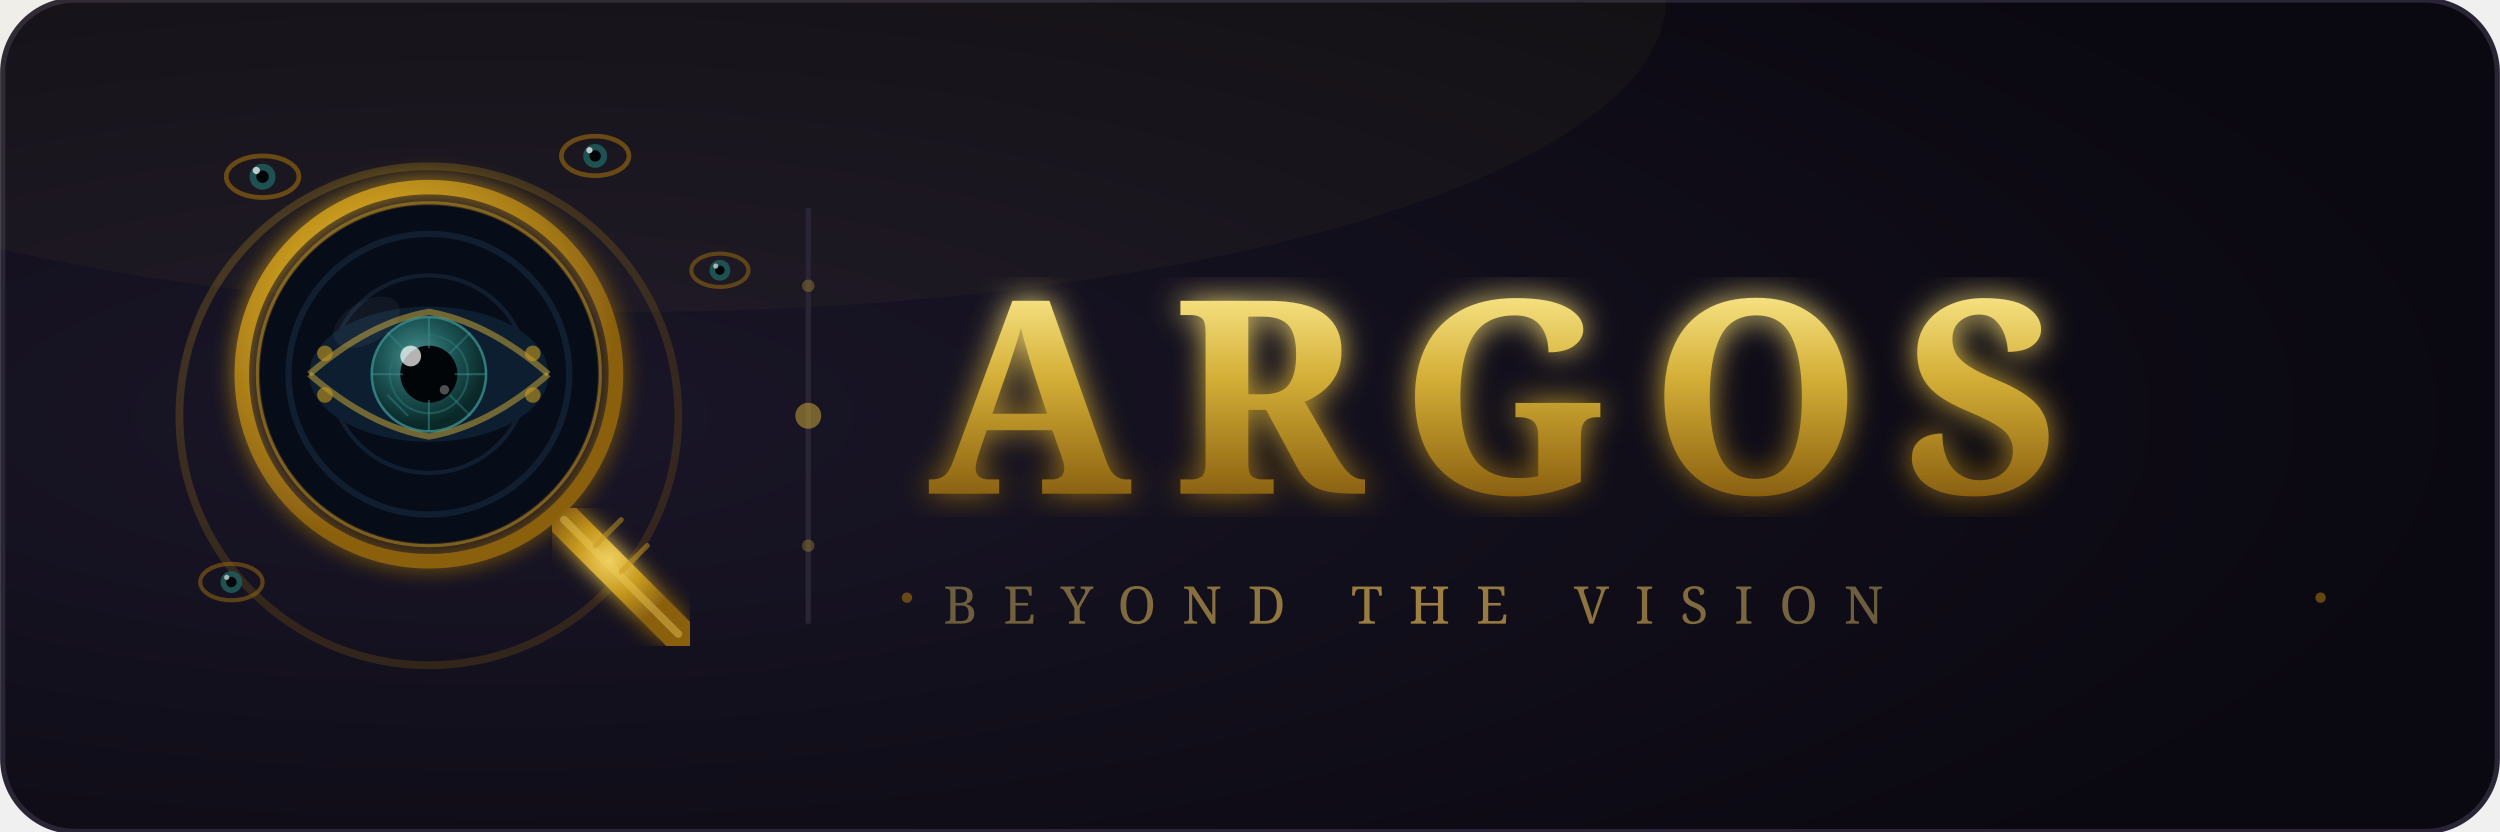
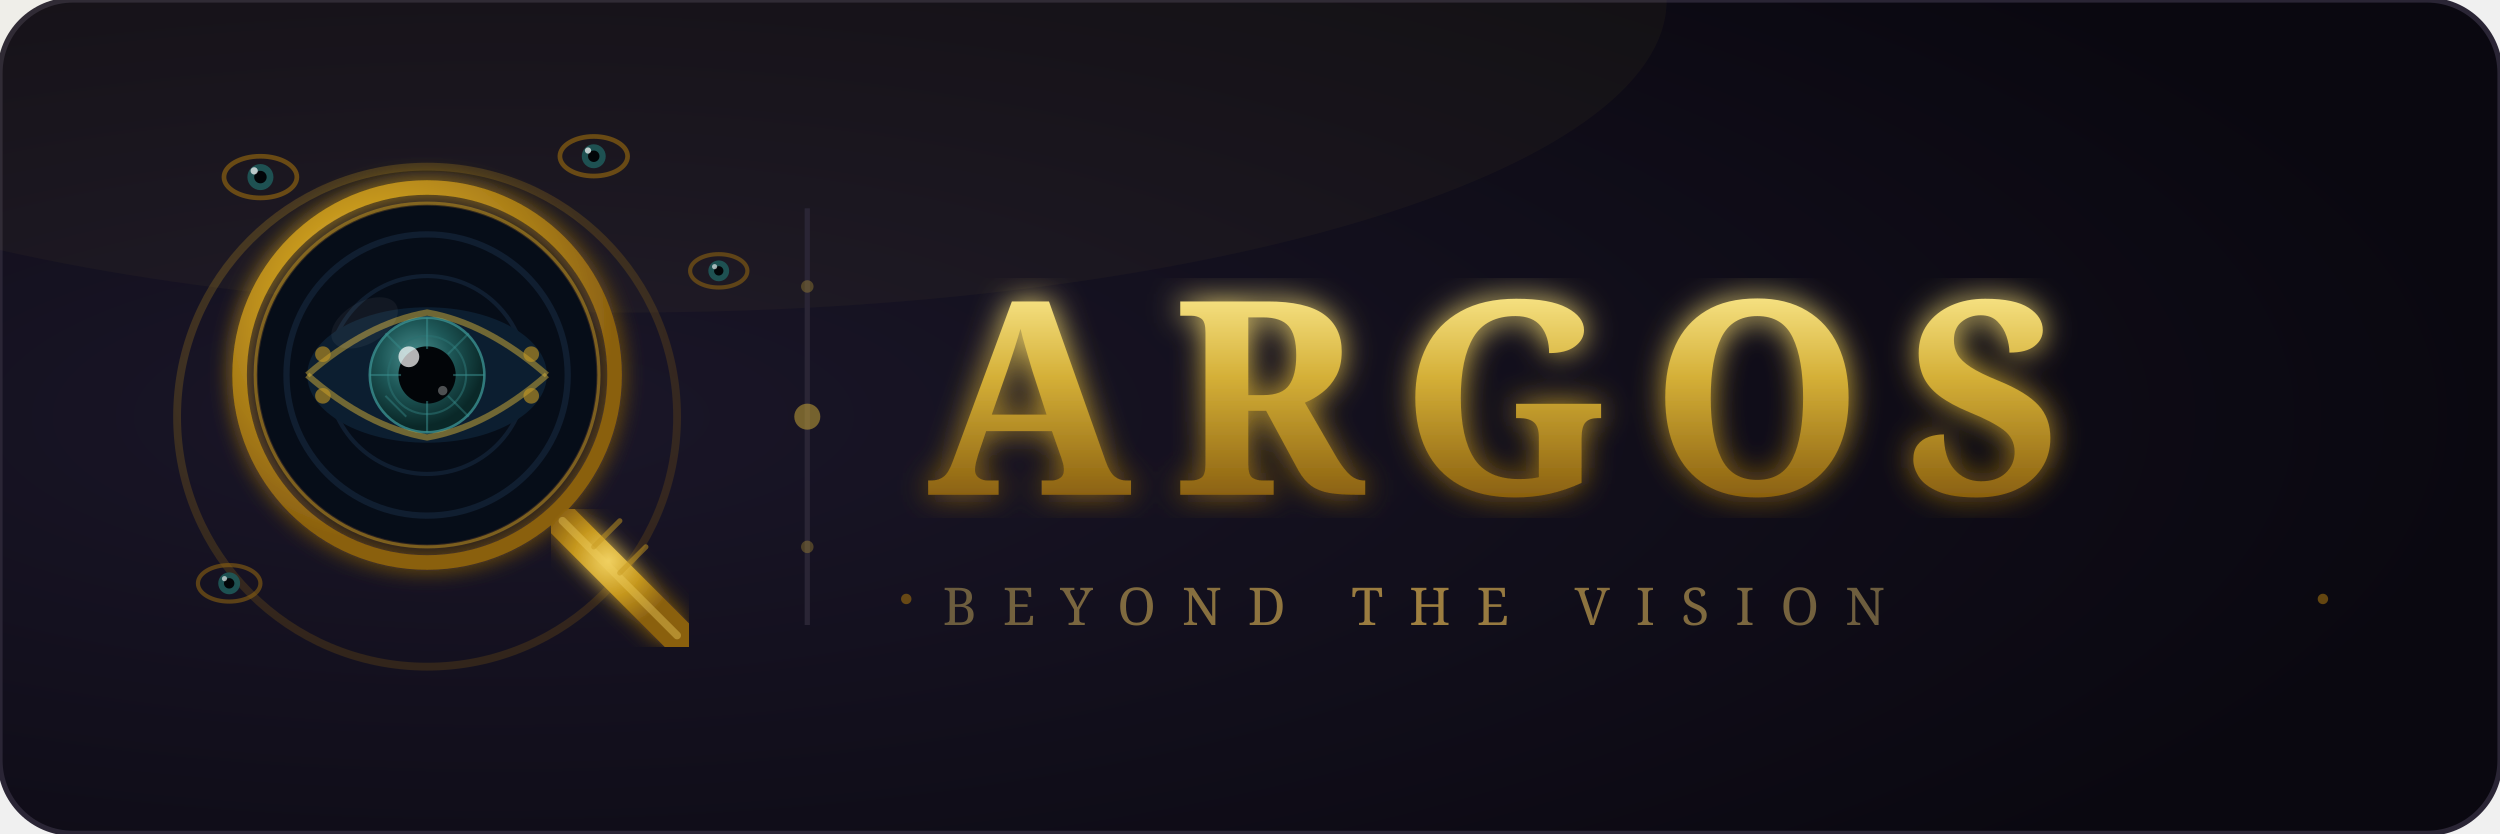
- <svg xmlns="http://www.w3.org/2000/svg" id="full-svg" viewBox="0 0 480 160" width="460" height="153">
+ <svg xmlns="http://www.w3.org/2000/svg" id="full-svg" viewBox="0 0 480 160">
  <defs>
    <radialGradient id="bg2" cx="20%" cy="50%" r="80%">
      <stop offset="0%" stop-color="#1a1628" />
      <stop offset="100%" stop-color="#0a0810" />
    </radialGradient>
    <radialGradient id="gold2" cx="40%" cy="35%" r="60%">
      <stop offset="0%" stop-color="#f0d060" />
      <stop offset="50%" stop-color="#c89a20" />
      <stop offset="100%" stop-color="#8a6010" />
    </radialGradient>
    <radialGradient id="iris2" cx="40%" cy="35%" r="60%">
      <stop offset="0%" stop-color="#4a9090" />
      <stop offset="50%" stop-color="#1e5858" />
      <stop offset="100%" stop-color="#0a2828" />
    </radialGradient>
    <filter id="glow2">
      <feGaussianBlur stdDeviation="2" result="blur" />
      <feMerge>
        <feMergeNode in="blur" />
        <feMergeNode in="SourceGraphic" />
      </feMerge>
    </filter>
    <filter id="text-glow">
      <feGaussianBlur stdDeviation="3" result="blur" />
      <feMerge>
        <feMergeNode in="blur" />
        <feMergeNode in="SourceGraphic" />
      </feMerge>
    </filter>
    <linearGradient id="title-grad" x1="0%" y1="0%" x2="0%" y2="100%">
      <stop offset="0%" stop-color="#f5e080" />
      <stop offset="40%" stop-color="#d4af37" />
      <stop offset="100%" stop-color="#8a6010" />
    </linearGradient>
    <linearGradient id="subtitle-grad" x1="0%" y1="0%" x2="100%" y2="0%">
      <stop offset="0%" stop-color="#6b5c3e" />
      <stop offset="50%" stop-color="#a08040" />
      <stop offset="100%" stop-color="#6b5c3e" />
    </linearGradient>
  </defs>
  <rect width="480" height="160" rx="14" fill="url(#bg2)" />
  <rect width="480" height="160" rx="14" fill="none" stroke="#2a2535" stroke-width="1" />
  <rect width="480" height="160" rx="14" fill="url(#bg2)" opacity="0" />
  <ellipse cx="120" cy="0" rx="200" ry="60" fill="#d4af37" opacity="0.04" />
  <circle cx="82" cy="80" r="48" fill="none" stroke="url(#gold2)" stroke-width="1.5" opacity="0.25" />
  <circle cx="82" cy="72" r="36" fill="none" stroke="url(#gold2)" stroke-width="2.8" filter="url(#glow2)" />
  <circle cx="82" cy="72" r="33" fill="none" stroke="#c89a20" stroke-width="0.6" opacity="0.5" />
  <circle cx="82" cy="72" r="32.5" fill="#060d18" />
  <circle cx="82" cy="72" r="27" fill="none" stroke="#101e30" stroke-width="1.2" />
  <circle cx="82" cy="72" r="19" fill="none" stroke="#101e30" stroke-width="0.8" />
  <ellipse cx="82" cy="72" rx="23" ry="13" fill="#0c1e30" />
  <circle cx="82" cy="72" r="11" fill="url(#iris2)" />
  <circle cx="82" cy="72" r="11" fill="none" stroke="#3a9090" stroke-width="0.5" opacity="0.8" />
  <circle cx="82" cy="72" r="7.5" fill="none" stroke="#2a7070" stroke-width="0.4" opacity="0.6" />
  <circle cx="82" cy="72" r="5.5" fill="#020508" />
  <line x1="82" y1="61" x2="82" y2="67" stroke="#3a9090" stroke-width="0.4" opacity="0.5" />
  <line x1="82" y1="77" x2="82" y2="83" stroke="#3a9090" stroke-width="0.4" opacity="0.5" />
  <line x1="71" y1="72" x2="77" y2="72" stroke="#3a9090" stroke-width="0.4" opacity="0.5" />
  <line x1="87" y1="72" x2="93" y2="72" stroke="#3a9090" stroke-width="0.4" opacity="0.5" />
  <line x1="74" y1="64" x2="78" y2="68" stroke="#3a9090" stroke-width="0.4" opacity="0.4" />
  <line x1="86" y1="76" x2="90" y2="80" stroke="#3a9090" stroke-width="0.4" opacity="0.4" />
  <line x1="90" y1="64" x2="86" y2="68" stroke="#3a9090" stroke-width="0.4" opacity="0.4" />
  <line x1="74" y1="76" x2="78" y2="80" stroke="#3a9090" stroke-width="0.4" opacity="0.4" />
  <circle cx="78.5" cy="68.5" r="2" fill="white" opacity="0.7" />
  <circle cx="85" cy="75" r="0.9" fill="white" opacity="0.3" />
  <path d="M 59 72 Q 70.5 62 82 60 Q 93.5 62 105 72" fill="none" stroke="#d4af37" stroke-width="1.2" opacity="0.5" />
  <path d="M 59 72 Q 70.5 82 82 84 Q 93.5 82 105 72" fill="none" stroke="#d4af37" stroke-width="1.2" opacity="0.5" />
  <circle cx="62" cy="68" r="1.5" fill="#c89a20" opacity="0.6" />
  <circle cx="62" cy="76" r="1.5" fill="#c89a20" opacity="0.6" />
  <circle cx="102" cy="68" r="1.5" fill="#c89a20" opacity="0.6" />
  <circle cx="102" cy="76" r="1.5" fill="#c89a20" opacity="0.6" />
  <ellipse cx="70" cy="62" rx="7" ry="4" fill="white" opacity="0.05" transform="rotate(-30 70 62)" />
  <line x1="108" y1="100" x2="130" y2="122" stroke="url(#gold2)" stroke-width="6.5" stroke-linecap="round" filter="url(#glow2)" />
  <line x1="108" y1="100" x2="130" y2="122" stroke="#f0d060" stroke-width="1.5" stroke-linecap="round" opacity="0.4" />
  <line x1="114" y1="105" x2="119" y2="100" stroke="#c89a20" stroke-width="1" stroke-linecap="round" opacity="0.5" />
  <line x1="119" y1="110" x2="124" y2="105" stroke="#c89a20" stroke-width="1" stroke-linecap="round" opacity="0.5" />
  <ellipse cx="50" cy="34" rx="7" ry="4" fill="none" stroke="#8a6010" stroke-width="0.9" opacity="0.7" />
  <circle cx="50" cy="34" r="2.5" fill="#1e5858" opacity="0.9" />
  <circle cx="50" cy="34" r="1.2" fill="#020508" />
  <circle cx="48.8" cy="32.8" r="0.7" fill="white" opacity="0.7" />
  <ellipse cx="114" cy="30" rx="6.5" ry="3.8" fill="none" stroke="#8a6010" stroke-width="0.9" opacity="0.7" />
  <circle cx="114" cy="30" r="2.3" fill="#1e5858" opacity="0.9" />
  <circle cx="114" cy="30" r="1.1" fill="#020508" />
  <circle cx="112.9" cy="28.9" r="0.6" fill="white" opacity="0.7" />
  <ellipse cx="44" cy="112" rx="6" ry="3.5" fill="none" stroke="#8a6010" stroke-width="0.8" opacity="0.6" />
  <circle cx="44" cy="112" r="2.1" fill="#1e5858" opacity="0.9" />
  <circle cx="44" cy="112" r="1" fill="#020508" />
  <circle cx="43.1" cy="111.1" r="0.5" fill="white" opacity="0.6" />
  <ellipse cx="138" cy="52" rx="5.5" ry="3.2" fill="none" stroke="#8a6010" stroke-width="0.8" opacity="0.6" />
  <circle cx="138" cy="52" r="2" fill="#1e5858" opacity="0.9" />
  <circle cx="138" cy="52" r="0.9" fill="#020508" />
  <circle cx="137.2" cy="51.2" r="0.5" fill="white" opacity="0.6" />
  <line x1="155" y1="40" x2="155" y2="120" stroke="#2a2535" stroke-width="1" />
  <circle cx="155" cy="80" r="2.5" fill="#d4af37" opacity="0.5" />
  <circle cx="155" cy="55" r="1.2" fill="#d4af37" opacity="0.3" />
  <circle cx="155" cy="105" r="1.2" fill="#d4af37" opacity="0.3" />
  <text x="178" y="95" font-family="'Cinzel Decorative', 'Cinzel', serif" font-weight="700" font-size="52" fill="url(#title-grad)" letter-spacing="8" filter="url(#text-glow)">ARGOS</text>
  <text x="181" y="120" font-family="'Cinzel', serif" font-weight="400" font-size="10" fill="url(#subtitle-grad)" letter-spacing="5">BEYOND THE VISION</text>
  <circle cx="174" cy="115" r="1" fill="#8a6010" opacity="0.7" />
  <circle cx="446" cy="115" r="1" fill="#8a6010" opacity="0.7" />
</svg>
